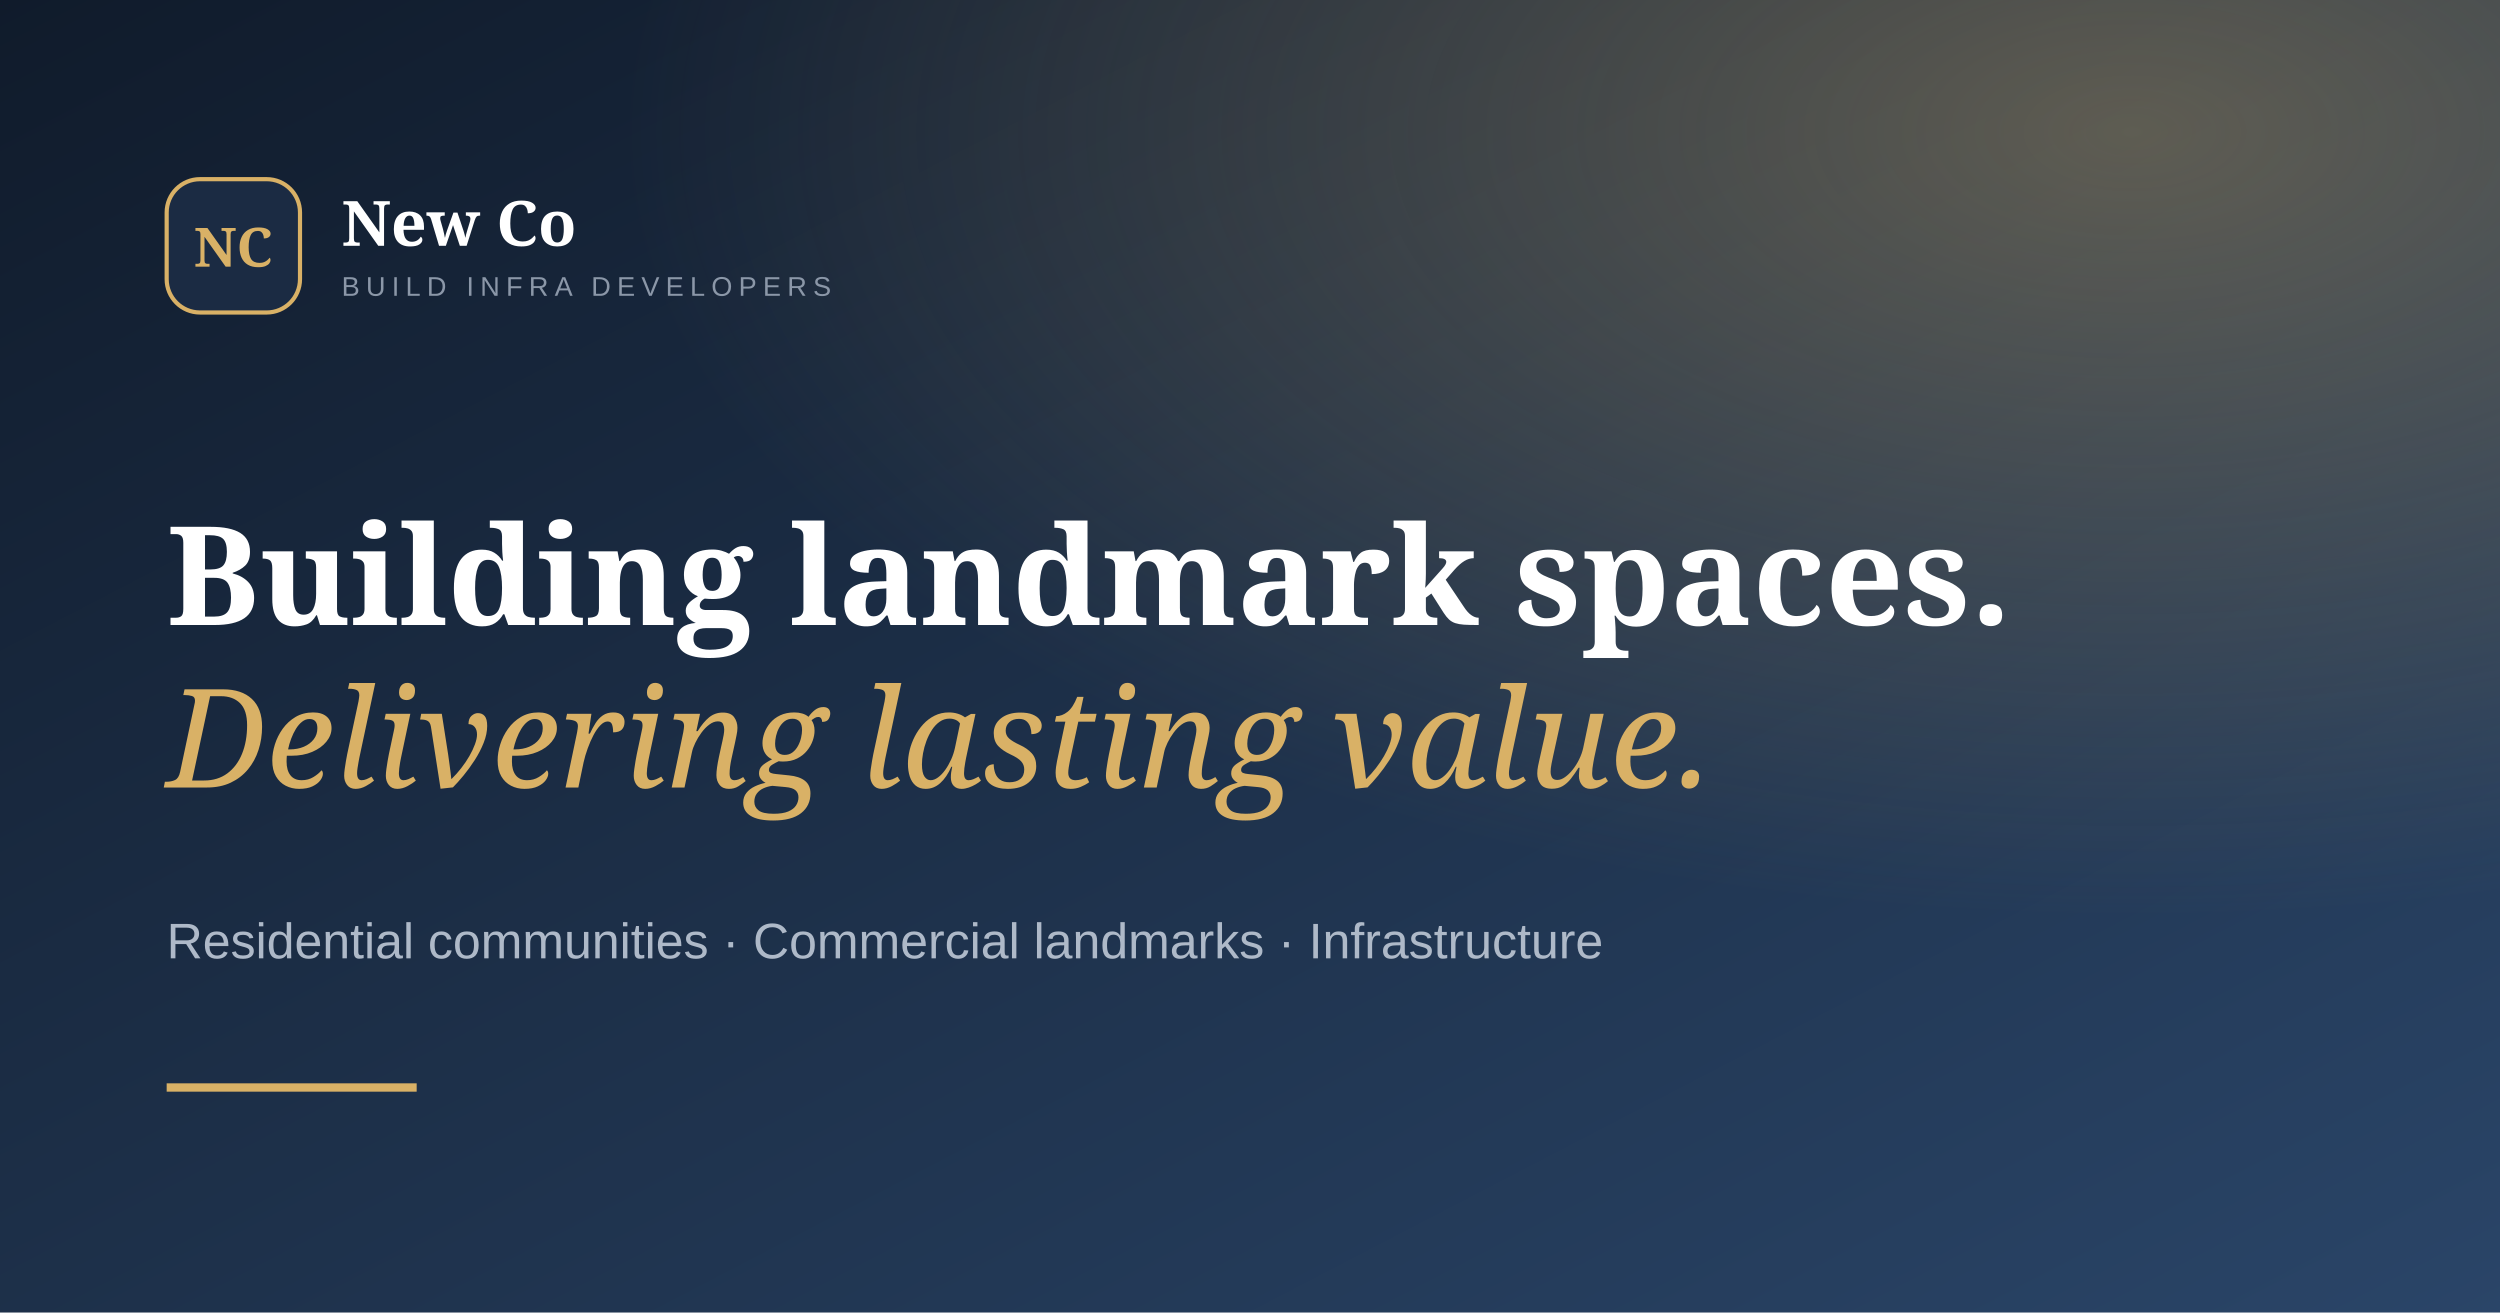
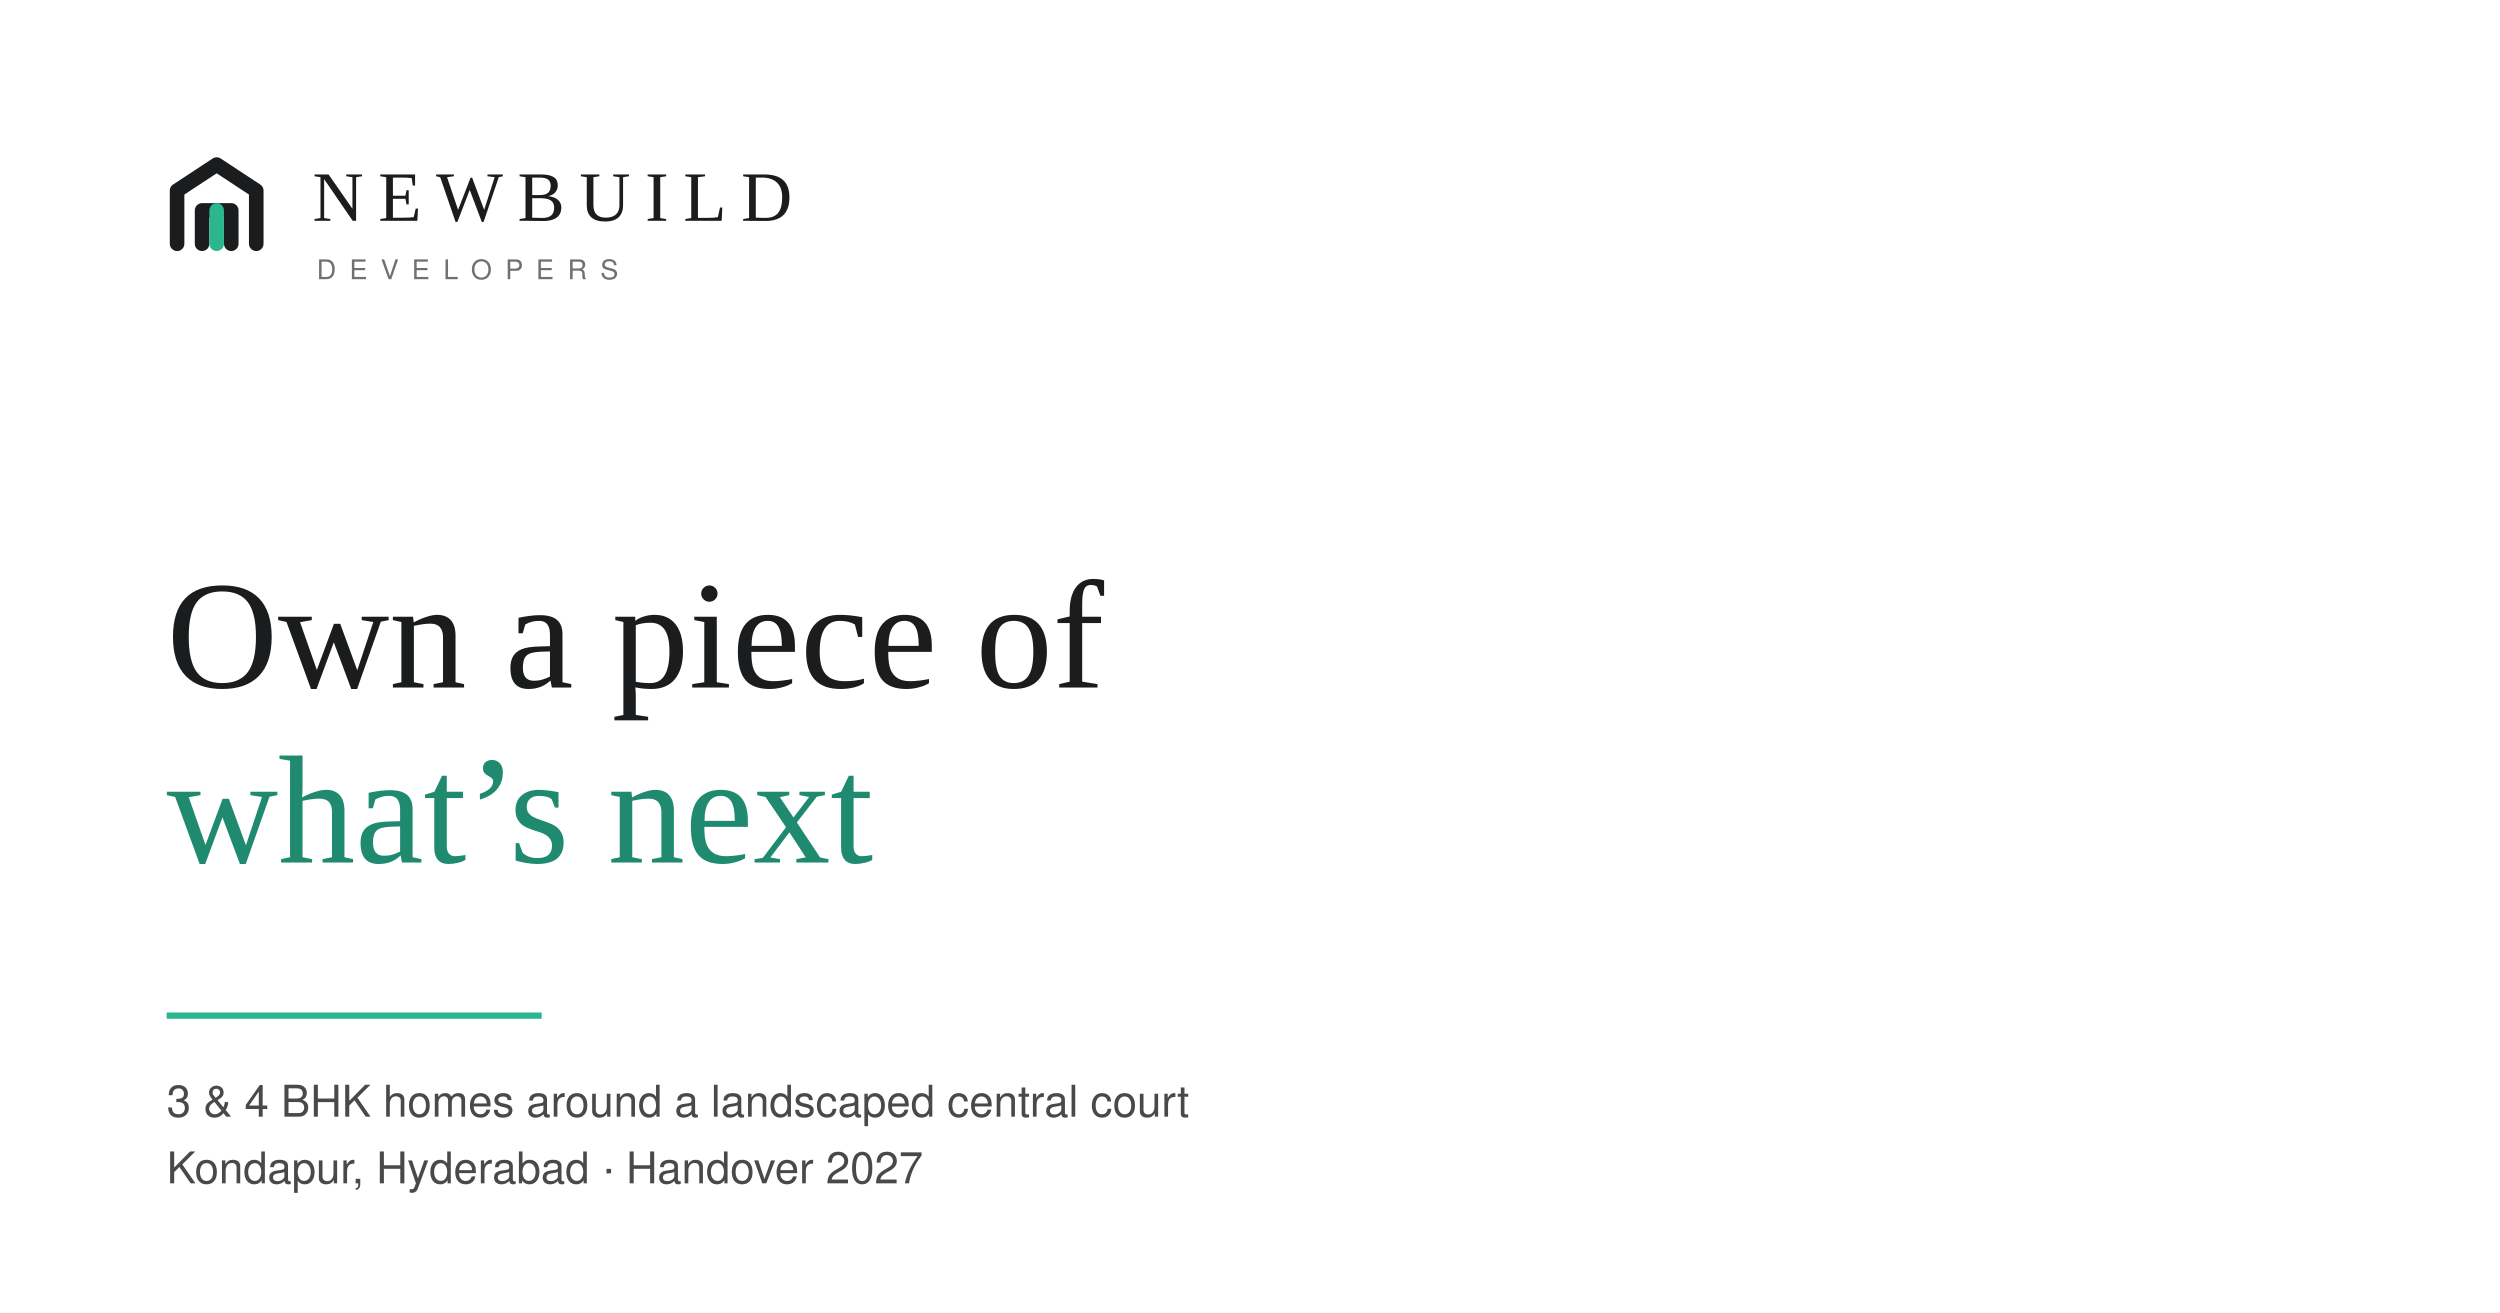
- <svg xmlns="http://www.w3.org/2000/svg" viewBox="0 0 1200 630" width="1200" height="630" role="img" aria-label="New Co Build Infra Developers">
-   <defs>
-     <linearGradient id="bg" x1="0" y1="0" x2="1" y2="1">
-       <stop offset="0" stop-color="#101b2b" />
-       <stop offset="1" stop-color="#2a4568" />
-     </linearGradient>
-     <radialGradient id="glow" cx="0.85" cy="0.1" r="0.6">
-       <stop offset="0" stop-color="#d9b166" stop-opacity="0.35" />
-       <stop offset="1" stop-color="#d9b166" stop-opacity="0" />
-     </radialGradient>
-   </defs>
-   <rect width="1200" height="630" fill="url(#bg)" />
-   <rect width="1200" height="630" fill="url(#glow)" />
-   <rect x="80" y="86" width="64" height="64" rx="16" fill="#1b2b43" stroke="#d9b166" stroke-width="2" />
-   <text x="112" y="128" fill="#d9b166" font-family="Georgia, serif" font-size="26" font-weight="700" text-anchor="middle">NC</text>
-   <text x="164" y="118" fill="#ffffff" font-family="Georgia, serif" font-size="30" font-weight="600">New Co</text>
-   <text x="164" y="142" fill="#8b97a8" font-family="Arial, sans-serif" font-size="13" letter-spacing="3">BUILD INFRA DEVELOPERS</text>
-   <text x="80" y="300" fill="#ffffff" font-family="Georgia, serif" font-size="66" font-weight="600">Building landmark spaces.</text>
-   <text x="80" y="378" fill="#d9b166" font-family="Georgia, serif" font-size="66" font-style="italic">Delivering lasting value.</text>
-   <text x="80" y="460" fill="#aeb9c8" font-family="Arial, sans-serif" font-size="24">Residential communities · Commercial landmarks · Infrastructure</text>
-   <rect x="80" y="520" width="120" height="4" fill="#d9b166" />
+ <svg xmlns="http://www.w3.org/2000/svg" viewBox="0 0 1200 630" width="1200" height="630" role="img" aria-label="NewBuild — residential and commercial developers">
+   <rect width="1200" height="630" fill="#ffffff" />
+   <g transform="translate(80 74)" fill="none" stroke="#1a1c1d" stroke-width="7" stroke-linejoin="round" stroke-linecap="round">
+     <path d="M5 43V17.5L24 5l19 12.5V43" />
+     <path d="M17 43V27h14v16" />
+     <path d="M24 27v16" stroke="#2cb690" />
+   </g>
+   <text x="150" y="106" font-family="Georgia, 'Times New Roman', serif" font-size="34" letter-spacing="7" fill="#1a1c1d">NEWBUILD</text>
+   <text x="152" y="134" font-family="Helvetica, Arial, sans-serif" font-size="13" letter-spacing="6.5" fill="#707070">DEVELOPERS</text>
+   <text x="80" y="330" font-family="Georgia, 'Times New Roman', serif" font-size="74" fill="#1a1c1d">Own a piece of</text>
+   <text x="80" y="414" font-family="Georgia, 'Times New Roman', serif" font-size="74" fill="#1f8a70">what’s next</text>
+   <rect x="80" y="486" width="180" height="3" fill="#2cb690" />
+   <text x="80" y="536" font-family="Helvetica, Arial, sans-serif" font-size="21" fill="#48494a">3 &amp; 4 BHK homes around a landscaped central court</text>
+   <text x="80" y="568" font-family="Helvetica, Arial, sans-serif" font-size="21" fill="#48494a">Kondapur, Hyderabad · Handover 2027</text>
</svg>
